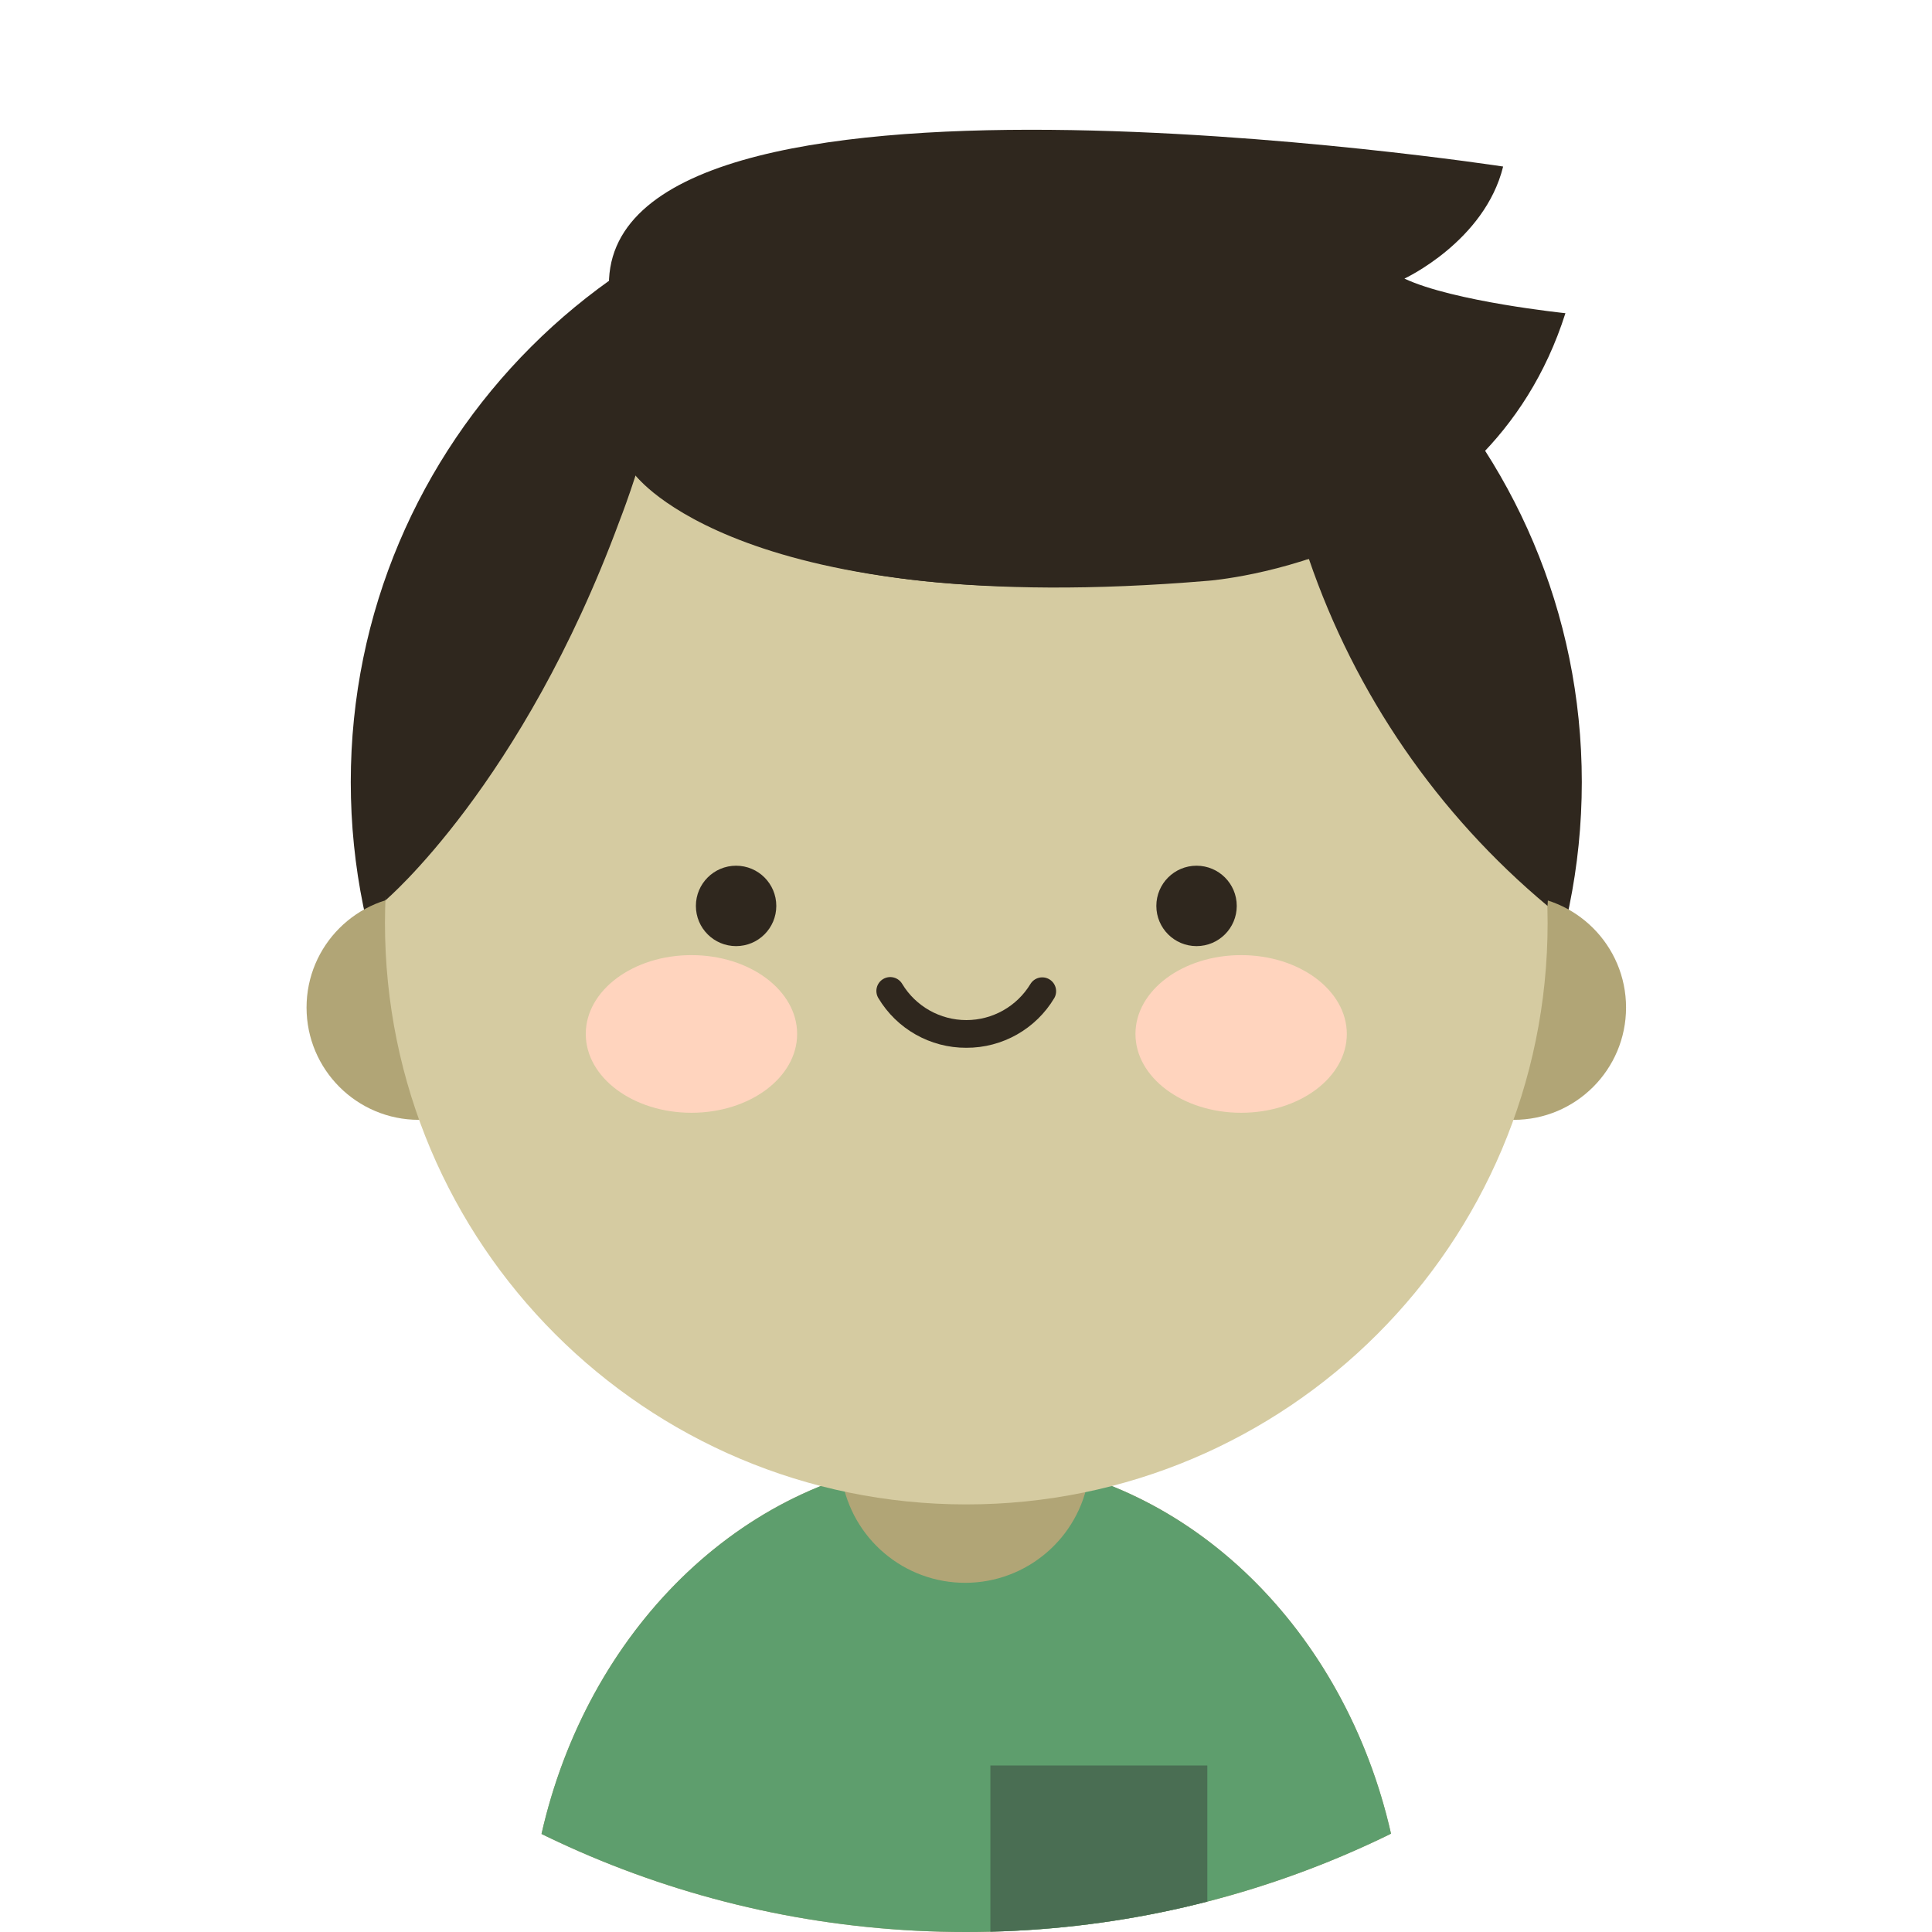
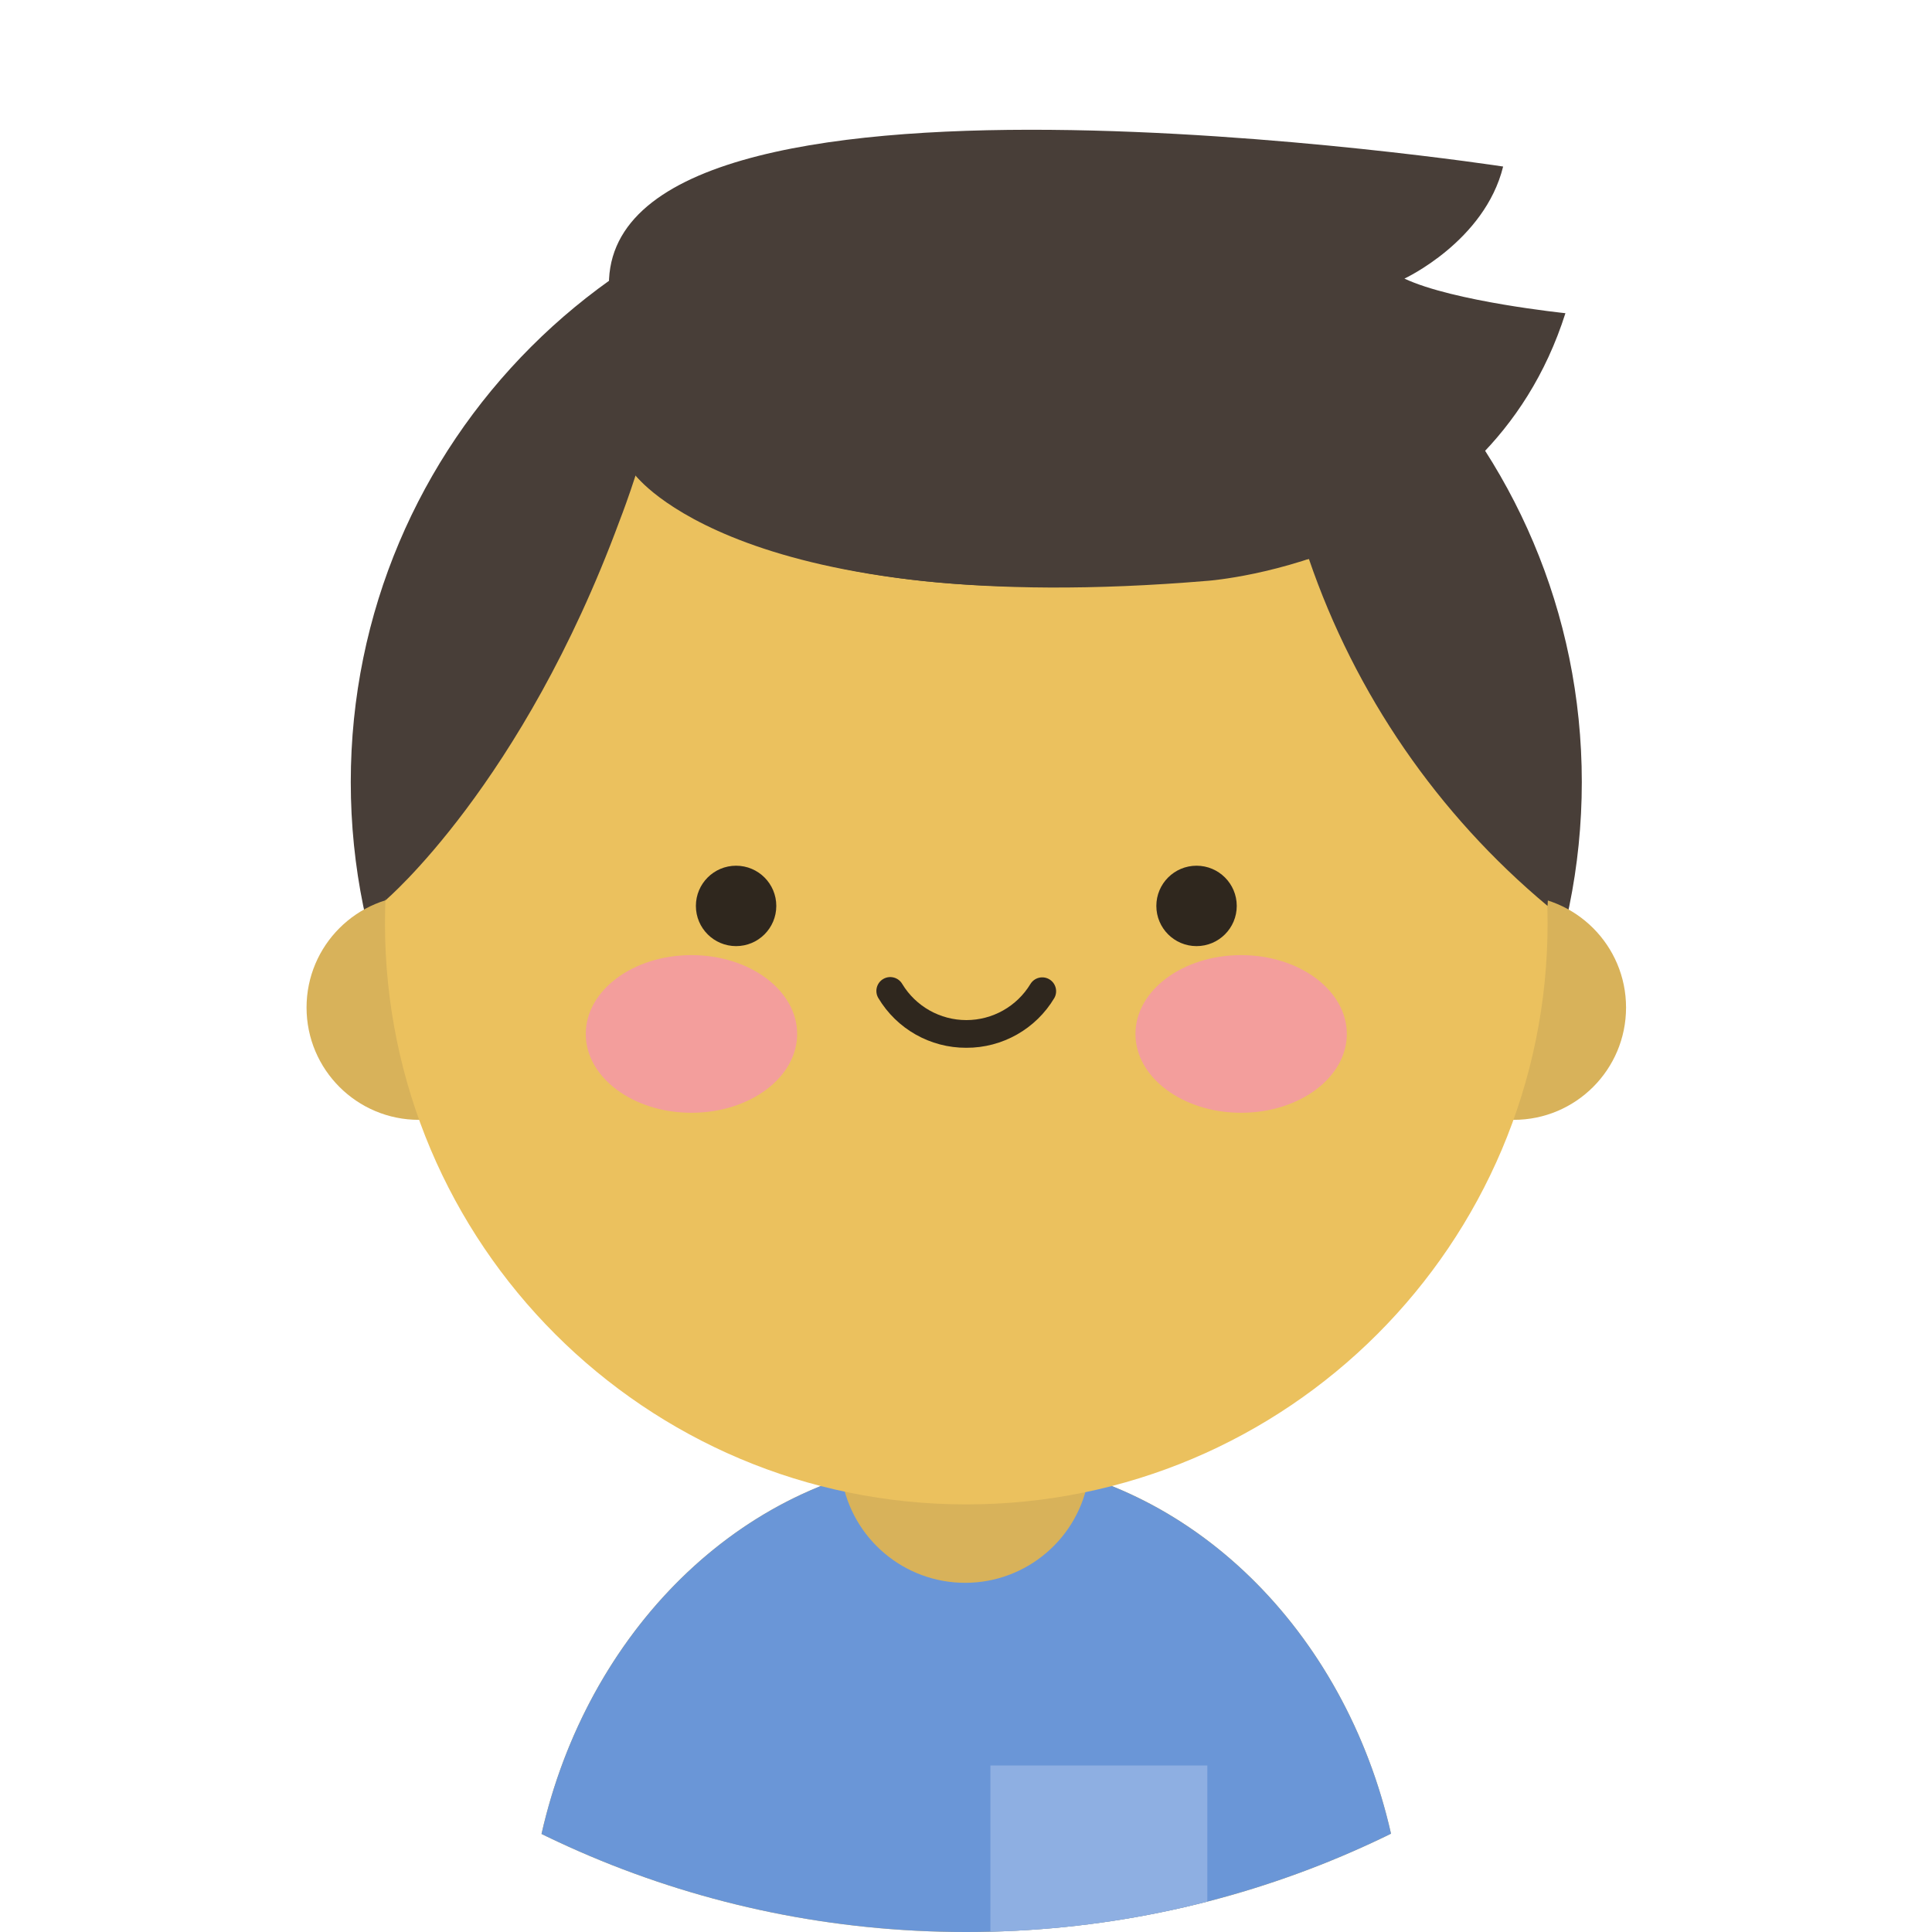
- <svg xmlns="http://www.w3.org/2000/svg" id="Group_115" data-name="Group 115" width="100" height="100" viewBox="0 0 100 100">
+ <svg xmlns="http://www.w3.org/2000/svg" width="100" height="100" viewBox="0 0 100 100">
  <defs>
    <clipPath id="clip-path">
      <path id="Path_3077" data-name="Path 3077" d="M50,0a50,50,0,1,0,50,50A50,50,0,0,0,50,0Z" fill="none" />
    </clipPath>
  </defs>
  <g id="Group_114" data-name="Group 114" clip-path="url(#clip-path)">
-     <path id="Path_3063" data-name="Path 3063" d="M50.015,8.621A31.859,31.859,0,1,1,18.156,40.48,31.859,31.859,0,0,1,50.015,8.621" transform="translate(0 0)" fill="#2f271e" />
-     <path id="Path_3064" data-name="Path 3064" d="M72.693,100.015c-.662-13.694-10.561-24.566-22.678-24.566S28,86.321,27.337,100.015Z" transform="translate(0 0)" fill="#b1a576" />
-     <path id="Path_3065" data-name="Path 3065" d="M21.68,46.337a5.813,5.813,0,1,1-5.813,5.813,5.813,5.813,0,0,1,5.813-5.813" transform="translate(0 0)" fill="#b1a576" />
-     <path id="Path_3066" data-name="Path 3066" d="M78.351,46.337a5.813,5.813,0,1,1-5.813,5.813,5.813,5.813,0,0,1,5.813-5.813" transform="translate(0 0)" fill="#b1a576" />
-     <path id="Path_3067" data-name="Path 3067" d="M56.346,76.476a6.471,6.471,0,0,1-12.774.037c-9.015,3.051-15.694,12.338-16.234,23.5H72.693C72.151,88.8,65.418,79.487,56.346,76.476Z" transform="translate(0 0)" fill="#5e9e6d" />
-     <path id="Path_3068" data-name="Path 3068" d="M50.015,17.69A30.089,30.089,0,1,1,19.926,47.779,30.089,30.089,0,0,1,50.015,17.69" transform="translate(0 0)" fill="#d5cba1" />
-     <path id="Path_3069" data-name="Path 3069" d="M41.26,53.517c0,2.253-2.449,4.08-5.47,4.08s-5.471-1.827-5.471-4.08,2.449-4.08,5.471-4.08,5.47,1.827,5.47,4.08" transform="translate(0 0)" fill="#ffd4be" />
-     <path id="Path_3070" data-name="Path 3070" d="M64.241,49.437c3.021,0,5.47,1.827,5.47,4.08s-2.449,4.08-5.47,4.08-5.47-1.827-5.47-4.08,2.449-4.08,5.47-4.08" transform="translate(0 0)" fill="#ffd4be" />
+     <path id="Path_3063" data-name="Path 3063" d="M50.015,8.621A31.859,31.859,0,1,1,18.156,40.48,31.859,31.859,0,0,1,50.015,8.621" transform="translate(0 0)" fill="#483e38" />
+     <path id="Path_3064" data-name="Path 3064" d="M72.693,100.015c-.662-13.694-10.561-24.566-22.678-24.566S28,86.321,27.337,100.015Z" transform="translate(0 0)" fill="#d8b25a" />
+     <path id="Path_3065" data-name="Path 3065" d="M21.68,46.337a5.813,5.813,0,1,1-5.813,5.813,5.813,5.813,0,0,1,5.813-5.813" transform="translate(0 0)" fill="#d8b25a" />
+     <path id="Path_3066" data-name="Path 3066" d="M78.351,46.337a5.813,5.813,0,1,1-5.813,5.813,5.813,5.813,0,0,1,5.813-5.813" transform="translate(0 0)" fill="#d8b25a" />
+     <path id="Path_3067" data-name="Path 3067" d="M56.346,76.476a6.471,6.471,0,0,1-12.774.037c-9.015,3.051-15.694,12.338-16.234,23.5H72.693C72.151,88.8,65.418,79.487,56.346,76.476Z" transform="translate(0 0)" fill="#6a96d7" />
+     <path id="Path_3068" data-name="Path 3068" d="M50.015,17.69A30.089,30.089,0,1,1,19.926,47.779,30.089,30.089,0,0,1,50.015,17.69" transform="translate(0 0)" fill="#ebc15e" />
+     <path id="Path_3069" data-name="Path 3069" d="M41.26,53.517c0,2.253-2.449,4.08-5.47,4.08s-5.471-1.827-5.471-4.08,2.449-4.08,5.471-4.08,5.47,1.827,5.47,4.08" transform="translate(0 0)" fill="#f39e9c" />
+     <path id="Path_3070" data-name="Path 3070" d="M64.241,49.437c3.021,0,5.47,1.827,5.47,4.08s-2.449,4.08-5.47,4.08-5.47-1.827-5.47-4.08,2.449-4.08,5.47-4.08" transform="translate(0 0)" fill="#f39e9c" />
    <path id="Path_3071" data-name="Path 3071" d="M38.1,44.809a2.081,2.081,0,1,1-2.081,2.081A2.081,2.081,0,0,1,38.1,44.809" transform="translate(0 0)" fill="#2f271e" />
    <path id="Path_3072" data-name="Path 3072" d="M61.933,44.809a2.081,2.081,0,1,1-2.081,2.081,2.081,2.081,0,0,1,2.081-2.081" transform="translate(0 0)" fill="#2f271e" />
    <path id="Path_3073" data-name="Path 3073" d="M50.015,54.233a5.281,5.281,0,0,1-4.556-2.58A.717.717,0,0,1,46.7,50.93a3.879,3.879,0,0,0,6.636,0,.717.717,0,0,1,1.238.723,5.281,5.281,0,0,1-4.556,2.58" transform="translate(0 0)" fill="#2f271e" />
-     <path id="Path_3074" data-name="Path 3074" d="M80.1,46.889S81.3,31.84,72.693,20.714c0,0-14.728-17.781-40.1-5.32a9.286,9.286,0,0,0,.3,9.213s8.435,9.215,34.854,4.319A40.425,40.425,0,0,0,80.1,46.889" transform="translate(0 0)" fill="#2f271e" />
-     <path id="Path_3075" data-name="Path 3075" d="M33.524,15.076S15.867,19.676,19.952,46.6c0,0,7.071-5.991,12.115-19.639C32.067,26.959,36.017,16.945,33.524,15.076Z" transform="translate(0 0)" fill="#2f271e" />
-     <rect id="Rectangle_150" data-name="Rectangle 150" width="11.229" height="8.633" transform="translate(51.262 91.382)" fill="#4a6e53" />
-     <path id="Path_3076" data-name="Path 3076" d="M62.517,30.063c.229-.025,14.449-1.075,18.509-13.852,0,0-5.8-.6-8.333-1.791,0,0,4.154-1.925,5.109-5.8,0,0-47.1-7.217-46.274,6.455,0,0-2.577,4.2,1.369,9.531,0,0,5.522,7.486,29.62,5.456" transform="translate(0 0)" fill="#2f271e" />
+     <path id="Path_3074" data-name="Path 3074" d="M80.1,46.889S81.3,31.84,72.693,20.714c0,0-14.728-17.781-40.1-5.32a9.286,9.286,0,0,0,.3,9.213s8.435,9.215,34.854,4.319A40.425,40.425,0,0,0,80.1,46.889" transform="translate(0 0)" fill="#483e38" />
+     <path id="Path_3075" data-name="Path 3075" d="M33.524,15.076S15.867,19.676,19.952,46.6c0,0,7.071-5.991,12.115-19.639C32.067,26.959,36.017,16.945,33.524,15.076Z" transform="translate(0 0)" fill="#483e38" />
+     <rect id="Rectangle_150" data-name="Rectangle 150" width="11.229" height="8.633" transform="translate(51.262 91.382)" fill="#8eafe2" />
+     <path id="Path_3076" data-name="Path 3076" d="M62.517,30.063c.229-.025,14.449-1.075,18.509-13.852,0,0-5.8-.6-8.333-1.791,0,0,4.154-1.925,5.109-5.8,0,0-47.1-7.217-46.274,6.455,0,0-2.577,4.2,1.369,9.531,0,0,5.522,7.486,29.62,5.456" transform="translate(0 0)" fill="#483e38" />
  </g>
</svg>
